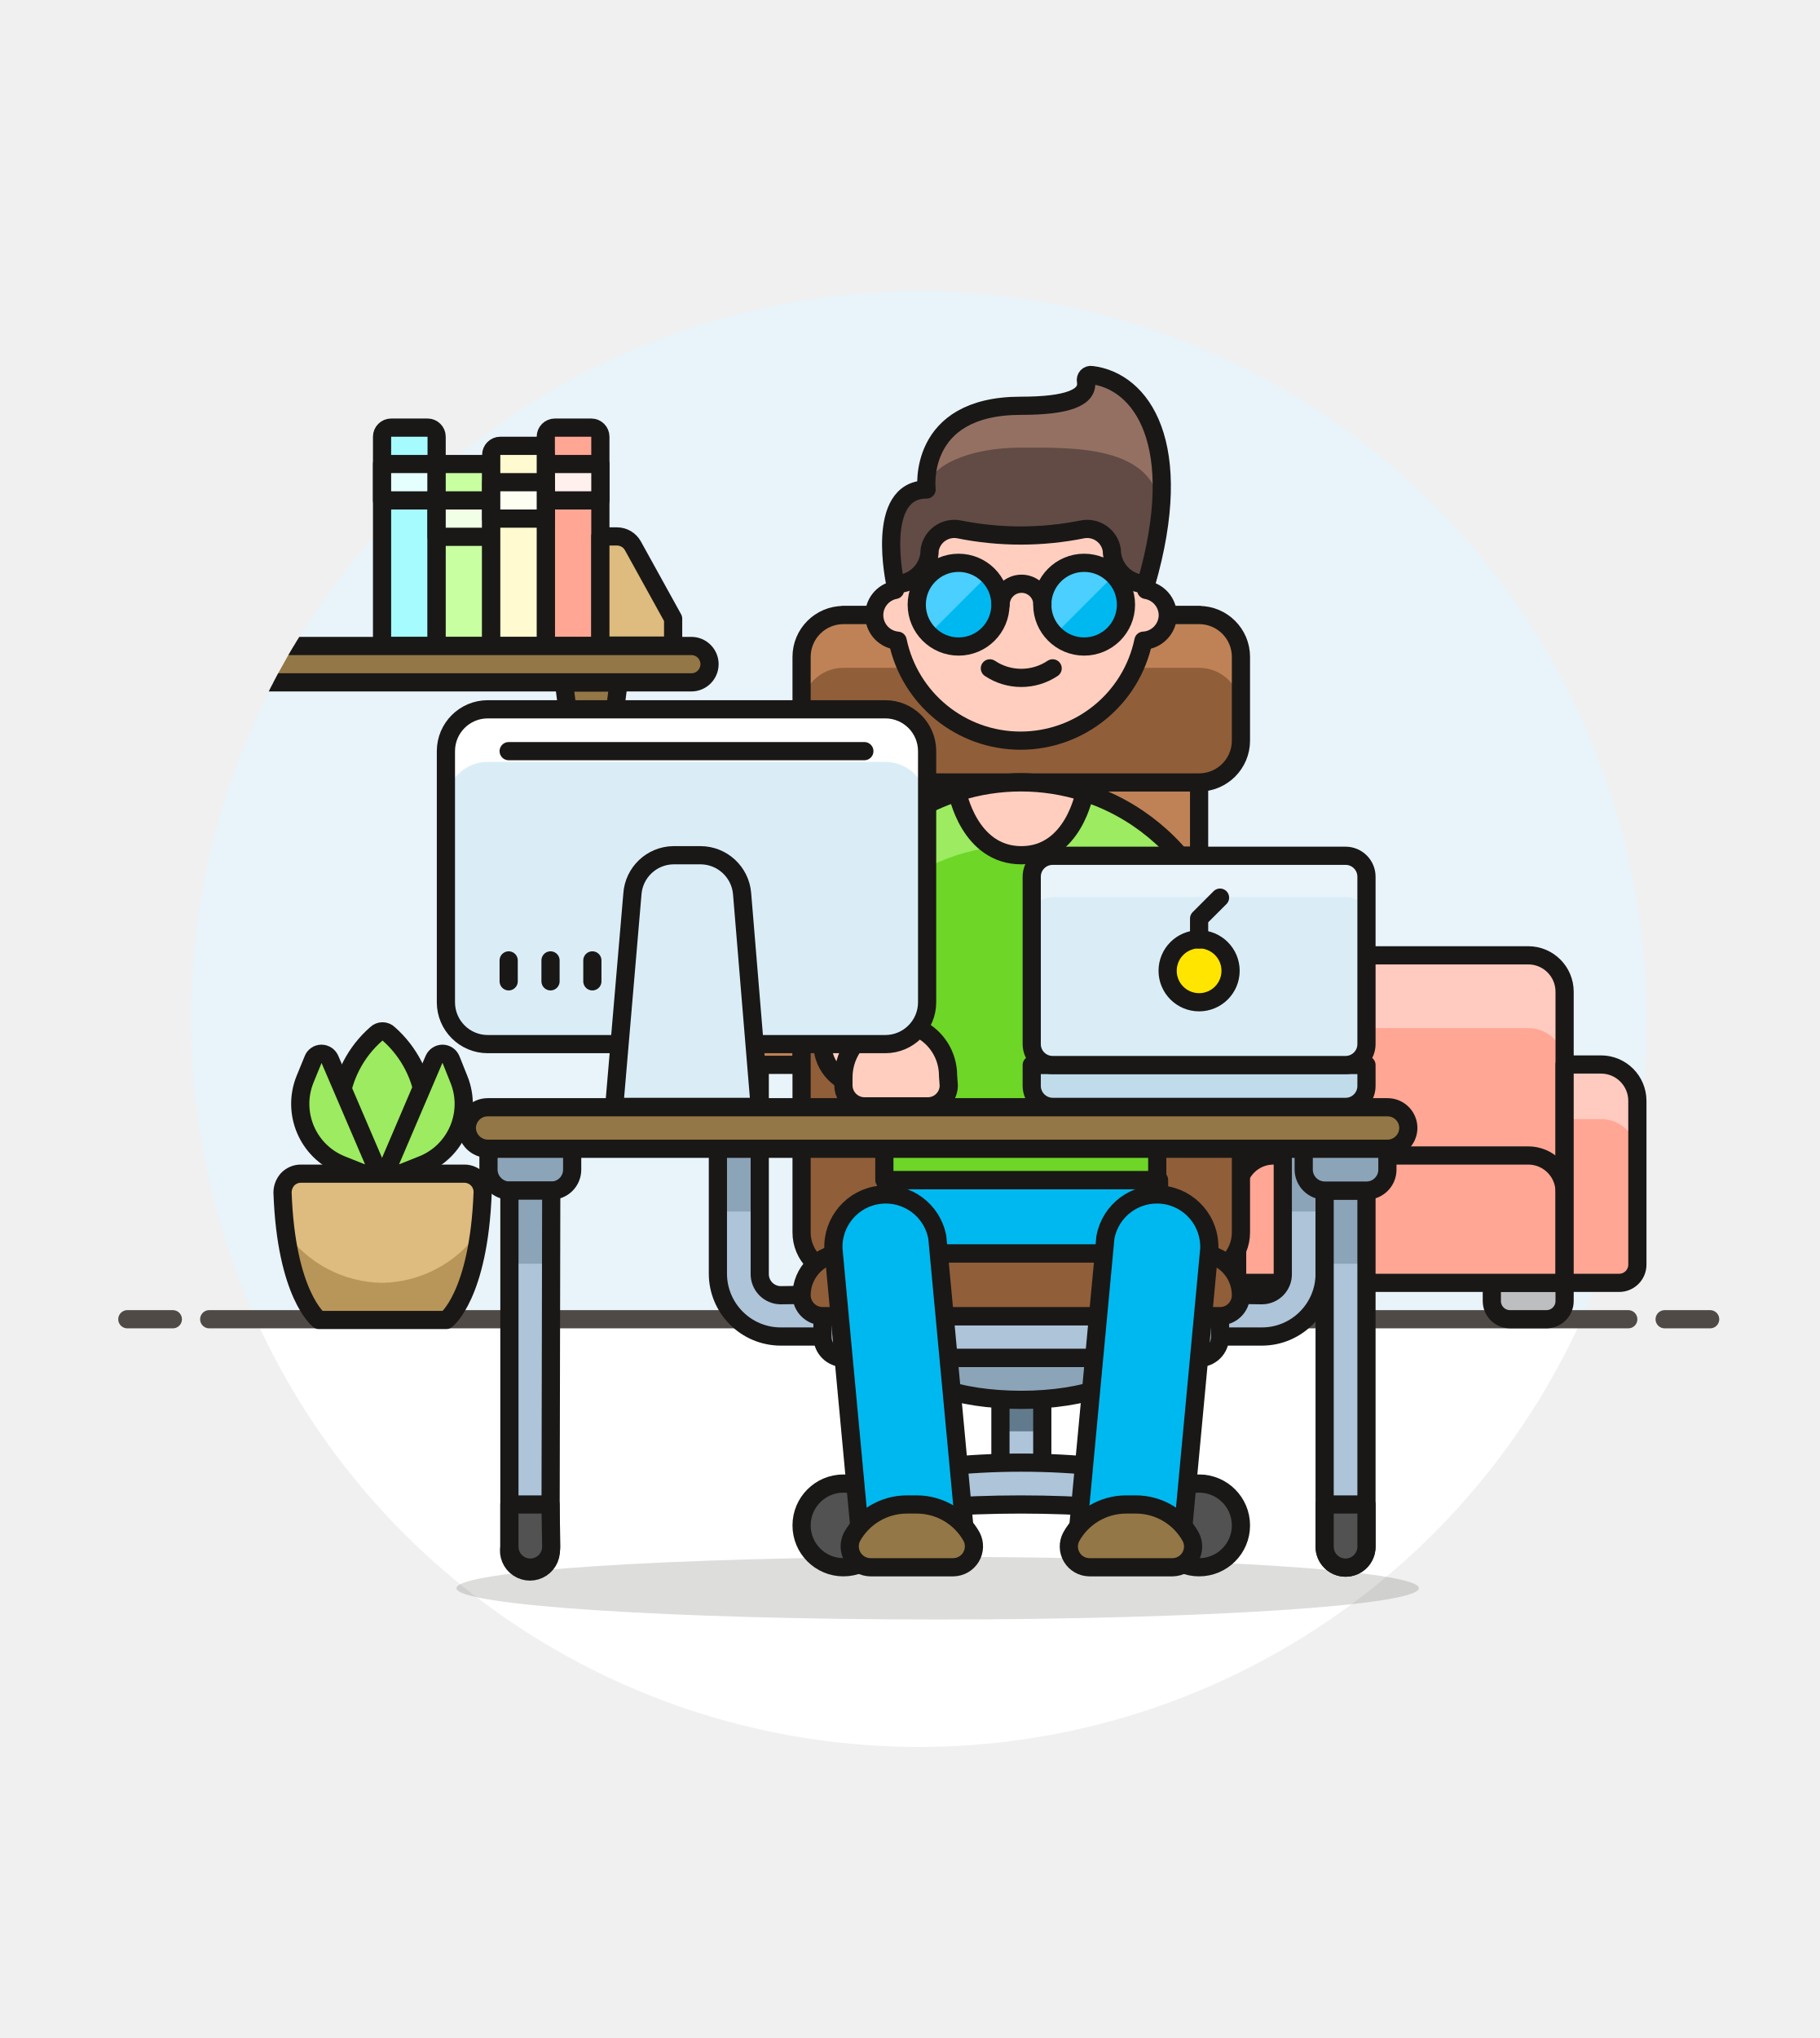
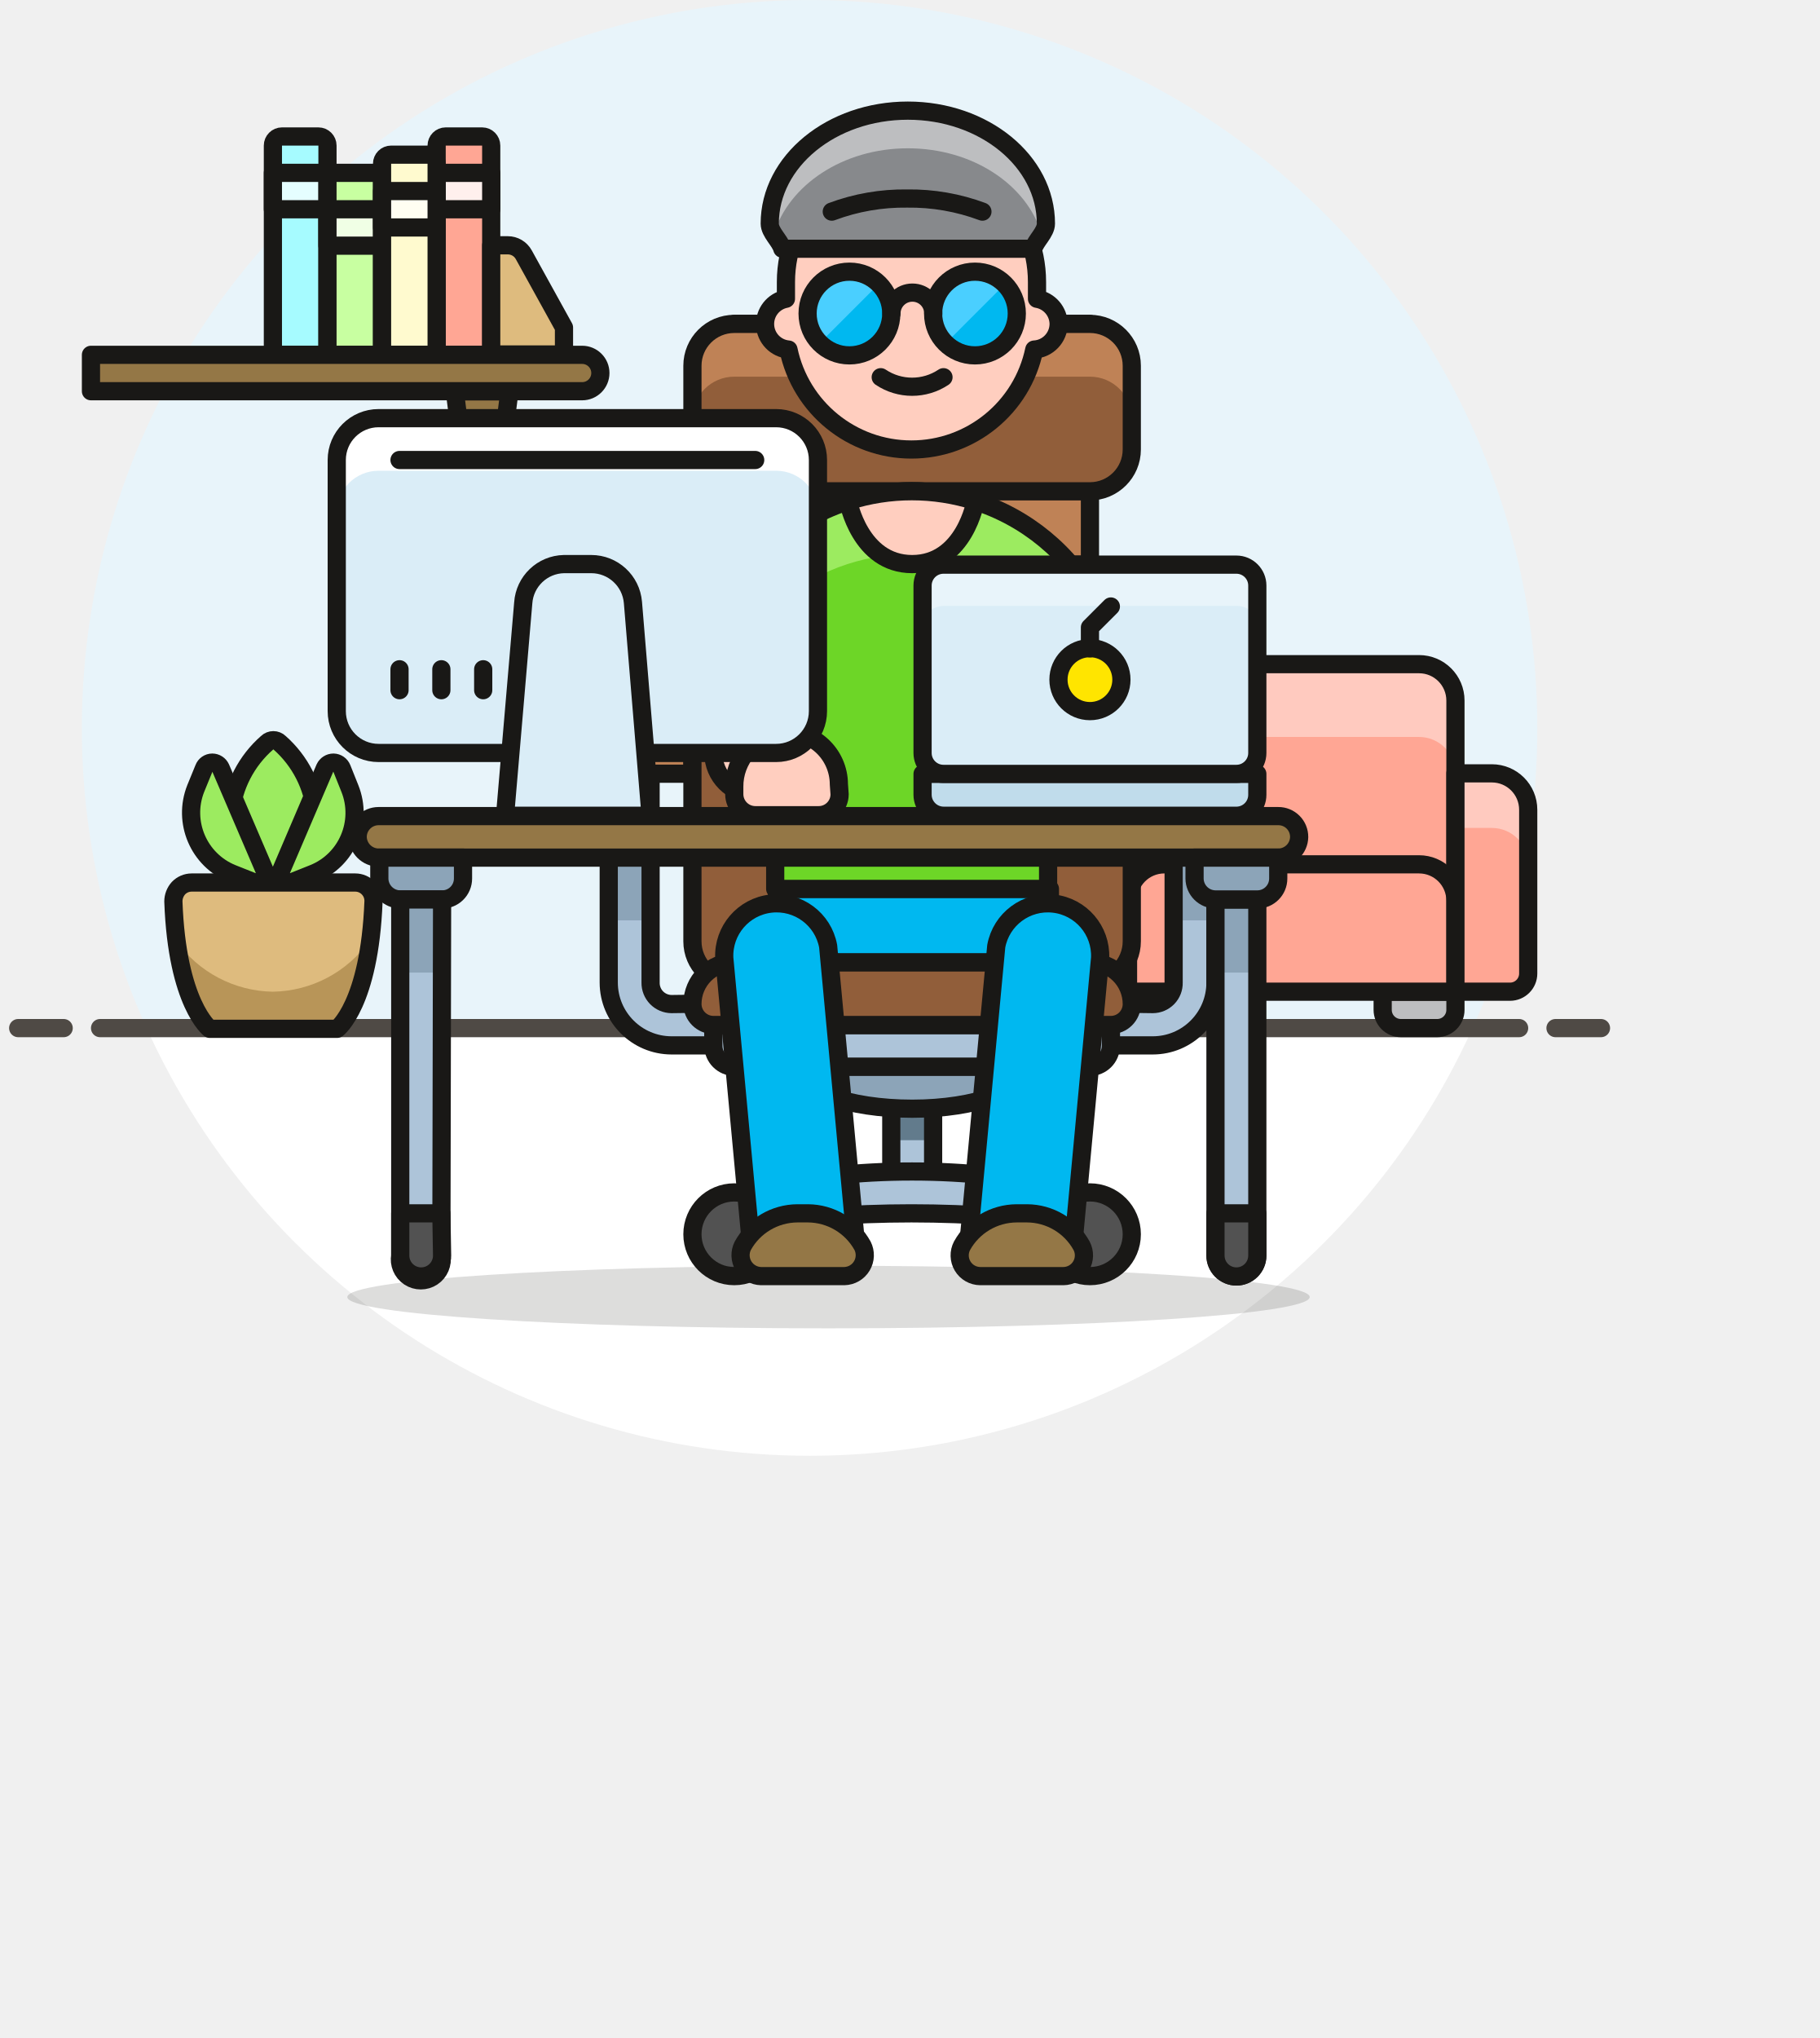
- <svg xmlns="http://www.w3.org/2000/svg" id="Multicolor" viewBox="0 0 100 112">
-   <defs>
-     <style>.cls-1,.cls-18,.cls-4{fill:none;}.cls-2{fill:#e8f4fa;}.cls-3{fill:#fff;}.cls-4{stroke:#4f4a45;}.cls-10,.cls-11,.cls-12,.cls-13,.cls-15,.cls-18,.cls-19,.cls-23,.cls-24,.cls-27,.cls-28,.cls-29,.cls-31,.cls-34,.cls-37,.cls-4,.cls-43,.cls-44,.cls-45,.cls-5,.cls-6,.cls-7,.cls-8,.cls-9{stroke-linecap:round;stroke-linejoin:round;}.cls-5{fill:#a6fbff;}.cls-10,.cls-11,.cls-12,.cls-13,.cls-15,.cls-18,.cls-19,.cls-23,.cls-24,.cls-27,.cls-28,.cls-29,.cls-31,.cls-34,.cls-37,.cls-43,.cls-44,.cls-45,.cls-5,.cls-6,.cls-7,.cls-8,.cls-9{stroke:#191816;}.cls-6{fill:#e5feff;}.cls-16,.cls-7{fill:#ffa694;}.cls-8{fill:#fff0ed;}.cls-9{fill:#c8ffa1;}.cls-10{fill:#f0ffe5;}.cls-11{fill:#fffacf;}.cls-12{fill:#fffef2;}.cls-13,.cls-32{fill:#debb7e;}.cls-14{clip-path:url(#clip-path);}.cls-15{fill:#947746;}.cls-17{fill:#ffcabf;}.cls-19{fill:#bdbec0;}.cls-20,.cls-24{fill:#adc4d9;}.cls-21{fill:#627b8c;}.cls-22,.cls-28{fill:#8ca4b8;}.cls-23,.cls-26{fill:#bf8256;}.cls-25,.cls-27{fill:#915e3a;}.cls-29{fill:#525252;}.cls-30{fill:#191816;opacity:0.15;}.cls-31,.cls-36{fill:#9ceb60;}.cls-33{fill:#b89558;}.cls-34,.cls-38{fill:#00b8f0;}.cls-35{fill:#6dd627;}.cls-37{fill:#ffcebf;}.cls-39{fill:#4acfff;}.cls-40{fill:#614b44;}.cls-41{fill:#947063;}.cls-42,.cls-43{fill:#daedf7;}.cls-44{fill:#c0dceb;}.cls-45{fill:#ffe500;}</style>
-     <clipPath id="clip-path">
-       <circle class="cls-1" cx="50.5" cy="56" r="40" />
-     </clipPath>
-   </defs>
-   <g id="Background">
-     <g id="New_Symbol_55-9" data-name="New Symbol 55">
-       <path class="cls-2" d="M90.5,56A40,40,0,1,0,14.06,72.5H86.94A39.85,39.85,0,0,0,90.5,56Z" />
-       <path class="cls-3" d="M14.06,72.5a40,40,0,0,0,72.88,0Z" />
-       <line class="cls-4" x1="11.5" y1="72.5" x2="89.5" y2="72.5" />
-       <line class="cls-4" x1="7" y1="72.5" x2="9.5" y2="72.5" />
-       <line class="cls-4" x1="91.5" y1="72.5" x2="94" y2="72.5" />
+ <svg xmlns="http://www.w3.org/2000/svg" viewBox="0 0 100 112">
+   <g fill="none" fill-rule="evenodd" transform="translate(1 .002)">
+     <path fill="#E8F4FA" fill-rule="nonzero" d="M83.5,39.998 C83.498,23.662 73.564,8.969 58.405,2.882 C43.246,-3.205 25.909,0.537 14.611,12.335 C3.312,24.133 0.323,41.616 7.06,56.498 L79.94,56.498 C82.291,51.315 83.505,45.689 83.5,39.998 Z" />
+     <path fill="#FFF" fill-rule="nonzero" d="M7.06,56.498 C13.538,70.808 27.792,80.001 43.5,80.001 C59.208,80.001 73.462,70.808 79.94,56.498 L7.06,56.498 Z" />
+     <line x1="4.5" x2="82.5" y1="56.498" y2="56.498" stroke="#4F4A45" stroke-linecap="round" stroke-linejoin="round" />
+     <line x2="2.5" y1="56.498" y2="56.498" stroke="#4F4A45" stroke-linecap="round" stroke-linejoin="round" />
+     <line x1="84.5" x2="87" y1="56.498" y2="56.498" stroke="#4F4A45" stroke-linecap="round" stroke-linejoin="round" />
+     <g transform="translate(4 6.078)">
+       <path fill="#A6FBFF" fill-rule="nonzero" stroke="#191816" stroke-linecap="round" stroke-linejoin="round" d="M13,13.42 L10,13.42 L10,1.92 C10,1.644 10.224,1.42 10.5,1.42 L12.5,1.42 C12.776,1.42 13,1.644 13,1.92 L13,13.42 Z" />
+       <rect width="3" height="2" x="10" y="3.42" fill="#E5FEFF" fill-rule="nonzero" stroke="#191816" stroke-linecap="round" stroke-linejoin="round" />
+       <path fill="#FFA694" fill-rule="nonzero" stroke="#191816" stroke-linecap="round" stroke-linejoin="round" d="M22,13.42 L19,13.42 L19,1.92 C19,1.644 19.224,1.42 19.5,1.42 L21.5,1.42 C21.776,1.42 22,1.644 22,1.92 L22,13.42 Z" />
+       <rect width="3" height="2" x="19" y="3.42" fill="#FFF0ED" fill-rule="nonzero" stroke="#191816" stroke-linecap="round" stroke-linejoin="round" />
+       <path fill="#C8FFA1" fill-rule="nonzero" stroke="#191816" stroke-linecap="round" stroke-linejoin="round" d="M16,13.42 L13,13.42 L13,3.92 C13,3.644 13.224,3.42 13.5,3.42 L15.5,3.42 C15.776,3.42 16,3.644 16,3.92 L16,13.42 Z" />
+       <rect width="3" height="2" x="13" y="5.42" fill="#F0FFE5" fill-rule="nonzero" stroke="#191816" stroke-linecap="round" stroke-linejoin="round" />
+       <path fill="#FFFACF" fill-rule="nonzero" stroke="#191816" stroke-linecap="round" stroke-linejoin="round" d="M19,13.42 L16,13.42 L16,2.92 C16,2.644 16.224,2.42 16.5,2.42 L18.5,2.42 C18.776,2.42 19,2.644 19,2.92 L19,13.42 Z" />
+       <rect width="3" height="2" x="16" y="4.42" fill="#FFFEF2" fill-rule="nonzero" stroke="#191816" stroke-linecap="round" stroke-linejoin="round" />
+       <path fill="#DEBB7E" fill-rule="nonzero" stroke="#191816" stroke-linecap="round" stroke-linejoin="round" d="M26,11.92 L23.79,7.92 C23.614,7.599 23.276,7.399 22.91,7.4 L22,7.4 L22,13.4 L26,13.4 L26,11.92 Z" />
+       <path fill="#947746" fill-rule="nonzero" stroke="#191816" stroke-linecap="round" stroke-linejoin="round" d="M28 1C28 1.552 27.552 2 27 2L0 2 0 0 27 0C27.552 0 28 .448 28 1zM22.62 5.01C22.545 5.571 22.066 5.99 21.5 5.99 20.934 5.99 20.455 5.571 20.38 5.01L20 2.01 23 2.01 22.62 5.01z" transform="translate(0 13.42)" />
+       <path fill="#FFA694" fill-rule="nonzero" d="M75,43.42 L57,43.42 L57,32.42 C57,31.315 57.895,30.42 59,30.42 L73,30.42 C74.105,30.42 75,31.315 75,32.42 L75,43.42 Z" />
+       <path fill="#FFCABF" fill-rule="nonzero" d="M73,30.42 L59,30.42 C57.895,30.42 57,31.315 57,32.42 L57,36.42 C57,35.315 57.895,34.42 59,34.42 L73,34.42 C74.105,34.42 75,35.315 75,36.42 L75,32.42 C75,31.315 74.105,30.42 73,30.42 Z" />
+       <path stroke="#191816" stroke-linecap="round" stroke-linejoin="round" d="M75,43.42 L57,43.42 L57,32.42 C57,31.315 57.895,30.42 59,30.42 L73,30.42 C74.105,30.42 75,31.315 75,32.42 L75,43.42 Z" />
+       <path fill="#BDBEC0" fill-rule="nonzero" stroke="#191816" stroke-linecap="round" stroke-linejoin="round" d="M57 48.42L61 48.42 61 49.42C61 49.972 60.552 50.42 60 50.42L58 50.42C57.448 50.42 57 49.972 57 49.42L57 48.42zM71 48.42L75 48.42 75 49.42C75 49.972 74.552 50.42 74 50.42L72 50.42C71.448 50.42 71 49.972 71 49.42L71 48.42z" />
+       <path fill="#FFA694" fill-rule="nonzero" d="M75,48.42 L57,48.42 L57,43.42 C57,42.315 57.895,41.42 59,41.42 L73,41.42 C74.105,41.42 75,42.315 75,43.42 L75,48.42 Z" />
+       <path stroke="#191816" stroke-linecap="round" stroke-linejoin="round" d="M75,48.42 L57,48.42 L57,43.42 C57,42.315 57.895,41.42 59,41.42 L73,41.42 C74.105,41.42 75,42.315 75,43.42 L75,48.42 Z" />
+       <path fill="#FFA694" fill-rule="nonzero" d="M54,48.42 L57,48.42 L57,36.42 L55,36.42 C53.895,36.42 53,37.315 53,38.42 L53,47.42 C53,47.972 53.448,48.42 54,48.42 Z" />
+       <path fill="#FFCABF" fill-rule="nonzero" d="M55,36.42 C53.895,36.42 53,37.315 53,38.42 L53,41.42 C53,40.315 53.895,39.42 55,39.42 L57,39.42 L57,36.42 L55,36.42 Z" />
+       <path stroke="#191816" stroke-linecap="round" stroke-linejoin="round" d="M54,48.42 L57,48.42 L57,36.42 L55,36.42 C53.895,36.42 53,37.315 53,38.42 L53,47.42 C53,47.972 53.448,48.42 54,48.42 Z" />
+       <path fill="#FFA694" fill-rule="nonzero" d="M78,48.42 L75,48.42 L75,36.42 L77,36.42 C78.105,36.42 79,37.315 79,38.42 L79,47.42 C79,47.972 78.552,48.42 78,48.42 Z" />
+       <path fill="#FFCABF" fill-rule="nonzero" d="M77,36.42 C78.105,36.42 79,37.315 79,38.42 L79,41.42 C79,40.315 78.105,39.42 77,39.42 L75,39.42 L75,36.42 L77,36.42 Z" />
+       <path stroke="#191816" stroke-linecap="round" stroke-linejoin="round" d="M78,48.42 L75,48.42 L75,36.42 L77,36.42 C78.105,36.42 79,37.315 79,38.42 L79,47.42 C79,47.972 78.552,48.42 78,48.42 Z" />
+       <rect width="2.3" height="5.75" x="43.99" y="53.7" fill="#ADC4D9" fill-rule="nonzero" />
+       <rect width="2.3" height="2.88" x="43.99" y="53.7" fill="#627B8C" fill-rule="nonzero" />
+       <rect width="2.3" height="5.75" x="43.99" y="53.7" stroke="#191816" stroke-linecap="round" stroke-linejoin="round" />
+       <path fill="#ADC4D9" fill-rule="nonzero" d="M58.36,49.1 C58.67,49.1 58.967,48.975 59.184,48.753 C59.401,48.53 59.518,48.23 59.51,47.92 L59.51,36.45 L61.81,36.45 L61.81,47.92 C61.81,49.825 60.265,51.37 58.36,51.37 L56.06,51.37 L56.06,49.07 L58.36,49.1 Z" />
+       <rect width="2.3" height="8.05" x="59.51" y="36.45" fill="#8CA4B8" fill-rule="nonzero" />
+       <path stroke="#191816" stroke-linecap="round" stroke-linejoin="round" d="M58.36,49.1 C58.67,49.1 58.967,48.975 59.184,48.753 C59.401,48.53 59.518,48.23 59.51,47.92 L59.51,36.45 L61.81,36.45 L61.81,47.92 C61.81,49.825 60.265,51.37 58.36,51.37 L56.06,51.37 L56.06,49.07 L58.36,49.1 Z" />
+       <path fill="#BF8256" fill-rule="nonzero" stroke="#191816" stroke-linecap="round" stroke-linejoin="round" d="M57.21,34.15 L60.81,34.15 C61.362,34.15 61.81,34.598 61.81,35.15 L61.81,36.45 L57.21,36.45 L57.21,34.15 Z" />
+       <path fill="#ADC4D9" fill-rule="nonzero" d="M31.91,49.1 C31.601,49.097 31.305,48.971 31.089,48.75 C30.873,48.528 30.755,48.229 30.76,47.92 L30.76,36.45 L28.46,36.45 L28.46,47.92 C28.465,49.823 30.007,51.365 31.91,51.37 L34.21,51.37 L34.21,49.07 L31.91,49.1 Z" />
+       <rect width="2.3" height="8.05" x="28.46" y="36.45" fill="#8CA4B8" fill-rule="nonzero" />
+       <path stroke="#191816" stroke-linecap="round" stroke-linejoin="round" d="M31.91,49.1 C31.601,49.097 31.305,48.971 31.089,48.75 C30.873,48.528 30.755,48.229 30.76,47.92 L30.76,36.45 L28.46,36.45 L28.46,47.92 C28.465,49.823 30.007,51.365 31.91,51.37 L34.21,51.37 L34.21,49.07 L31.91,49.1 Z" />
+       <path fill="#BF8256" fill-rule="nonzero" stroke="#191816" stroke-linecap="round" stroke-linejoin="round" d="M28.46,34.14 L33.06,34.14 L33.06,35.44 C33.06,35.992 32.612,36.44 32.06,36.44 L28.46,36.44 L28.46,34.14 Z" transform="rotate(180 30.76 35.29)" />
+       <path fill="#ADC4D9" fill-rule="nonzero" stroke="#191816" stroke-linecap="round" stroke-linejoin="round" d="M54.91,52.55 L35.36,52.55 C34.727,52.545 34.215,52.033 34.21,51.4 L34.21,50.25 L56.06,50.25 L56.06,51.4 C56.06,52.035 55.545,52.55 54.91,52.55 Z" />
+       <rect width="19.55" height="38.52" x="35.36" y="11.72" fill="#BF8256" fill-rule="nonzero" stroke="#191816" stroke-linecap="round" stroke-linejoin="round" />
+       <rect width="24.15" height="9.2" x="33.06" y="11.72" fill="#915E3A" fill-rule="nonzero" rx="2.3" />
+       <path fill="#BF8256" fill-rule="nonzero" d="M54.91,11.72 L35.36,11.72 C34.09,11.72 33.06,12.75 33.06,14.02 L33.06,16.92 C33.06,15.65 34.09,14.62 35.36,14.62 L54.91,14.62 C56.18,14.62 57.21,15.65 57.21,16.92 L57.21,14.02 C57.21,13.41 56.968,12.825 56.536,12.394 C56.105,11.962 55.52,11.72 54.91,11.72 Z" />
+       <rect width="24.15" height="9.2" x="33.06" y="11.72" stroke="#191816" stroke-linecap="round" stroke-linejoin="round" rx="2.3" />
+       <rect width="24.15" height="23" x="33.06" y="24.95" fill="#915E3A" fill-rule="nonzero" stroke="#191816" stroke-linecap="round" stroke-linejoin="round" rx="2.3" />
+       <path fill="#915E3A" fill-rule="nonzero" stroke="#191816" stroke-linecap="round" stroke-linejoin="round" d="M54.91,46.8 L35.36,46.8 C34.09,46.8 33.06,47.83 33.06,49.1 L33.06,49.1 C33.065,49.733 33.577,50.245 34.21,50.25 L56.06,50.25 C56.365,50.25 56.658,50.129 56.873,49.913 C57.089,49.698 57.21,49.405 57.21,49.1 L57.21,49.1 C57.21,48.49 56.968,47.905 56.536,47.474 C56.105,47.042 55.52,46.8 54.91,46.8 Z" />
+       <path fill="#8CA4B8" fill-rule="nonzero" stroke="#191816" stroke-linecap="round" stroke-linejoin="round" d="M51.46,52.55 C51.46,53.82 48.63,54.85 45.14,54.85 C41.65,54.85 38.81,53.85 38.81,52.55 L51.46,52.55 Z" />
+       <path fill="#ADC4D9" fill-rule="nonzero" stroke="#191816" stroke-linecap="round" stroke-linejoin="round" d="M52,61.17 C52,60.85 48.27,60.6 45.1,60.6 C41.93,60.6 38.2,60.85 38.2,61.17 L34.2,61.17 C34.2,59.58 39.09,58.3 45.13,58.3 C51.17,58.3 56.05,59.58 56.05,61.17 L52,61.17 Z" />
+       <circle cx="35.36" cy="61.75" r="2.3" fill="#525252" fill-rule="nonzero" stroke="#191816" stroke-linecap="round" stroke-linejoin="round" />
+       <circle cx="54.91" cy="61.75" r="2.3" fill="#525252" fill-rule="nonzero" stroke="#191816" stroke-linecap="round" stroke-linejoin="round" />
+       <ellipse cx="40.54" cy="65.2" fill="#191816" fill-rule="nonzero" opacity=".15" rx="26.45" ry="1.72" />
+       <path fill="#9CEB60" fill-rule="nonzero" stroke="#191816" stroke-linecap="round" stroke-linejoin="round" d="M12.35,38.62 C12.35,40.94 11.35,42.82 10.02,42.82 C8.69,42.82 7.68,40.92 7.68,38.62 C7.83,37.12 8.545,35.733 9.68,34.74 C9.871,34.551 10.179,34.551 10.37,34.74 C11.498,35.736 12.205,37.123 12.35,38.62 L12.35,38.62 Z" />
+       <path fill="#9CEB60" fill-rule="nonzero" stroke="#191816" stroke-linecap="round" stroke-linejoin="round" d="M10 42.82L7.13 36.13C7.048 35.949 6.869 35.832 6.67 35.83 6.465 35.83 6.281 35.958 6.21 36.15L5.76 37.25C5.027 39.095 5.92 41.185 7.76 41.93L10 42.82zM10 42.82L12.86 36.13C12.945 35.947 13.128 35.83 13.33 35.83 13.533 35.835 13.714 35.961 13.79 36.15L14.23 37.25C14.969 39.095 14.074 41.189 12.23 41.93L10 42.82z" />
+       <path fill="#DEBB7E" fill-rule="nonzero" d="M5.53,42.42 C5.258,42.421 4.998,42.533 4.81,42.73 C4.63,42.93 4.53,43.19 4.53,43.46 C4.73,49.09 6.53,50.46 6.53,50.46 L13.53,50.46 C13.53,50.46 15.31,49.13 15.53,43.46 C15.54,43.189 15.439,42.925 15.25,42.73 C15.062,42.533 14.802,42.421 14.53,42.42 L5.53,42.42 Z" />
+       <path fill="#B89558" fill-rule="nonzero" d="M10,48.42 C7.887,48.388 5.915,47.352 4.69,45.63 C5.19,49.44 6.5,50.42 6.5,50.42 L13.5,50.42 C13.5,50.42 14.8,49.42 15.3,45.63 C14.077,47.349 12.11,48.385 10,48.42 Z" />
+       <path stroke="#191816" stroke-linecap="round" stroke-linejoin="round" d="M5.53,42.42 C5.258,42.421 4.998,42.533 4.81,42.73 C4.63,42.93 4.53,43.19 4.53,43.46 C4.73,49.09 6.53,50.46 6.53,50.46 L13.53,50.46 C13.53,50.46 15.31,49.13 15.53,43.46 C15.54,43.189 15.439,42.925 15.25,42.73 C15.062,42.533 14.802,42.421 14.53,42.42 L5.53,42.42 Z" />
+       <path fill="#00B8F0" fill-rule="nonzero" stroke="#191816" stroke-linecap="round" stroke-linejoin="round" d="M49.16,46.8 L41.16,46.8 C39.257,46.795 37.715,45.253 37.71,43.35 L37.71,42.77 L52.71,42.77 L52.71,43.35 C52.71,44.283 52.333,45.176 51.664,45.826 C50.996,46.476 50.092,46.827 49.16,46.8 L49.16,46.8 Z" />
+       <path fill="#6DD627" fill-rule="nonzero" d="M52.61,34.15 L52.61,42.77 L37.61,42.77 L37.61,34.15 L33.61,34.15 L33.61,32.42 C33.61,26.069 38.759,20.92 45.11,20.92 C51.461,20.92 56.61,26.069 56.61,32.42 L56.61,34.15 L52.61,34.15 Z" />
+       <path fill="#9CEB60" fill-rule="nonzero" d="M45.14,20.92 C38.789,20.92 33.64,26.069 33.64,32.42 L33.64,34.15 L33.78,34.15 C34.617,28.524 39.447,24.359 45.135,24.359 C50.823,24.359 55.653,28.524 56.49,34.15 L56.64,34.15 L56.64,32.42 C56.64,26.069 51.491,20.92 45.14,20.92 Z" />
+       <path stroke="#191816" stroke-linecap="round" stroke-linejoin="round" d="M52.61,34.15 L52.61,42.77 L37.61,42.77 L37.61,34.15 L33.61,34.15 L33.61,32.42 C33.61,26.069 38.759,20.92 45.11,20.92 C51.461,20.92 56.61,26.069 56.61,32.42 L56.61,34.15 L52.61,34.15 Z" />
+       <line x1="37.66" x2="37.66" y1="30.12" y2="34.15" stroke="#191816" stroke-linecap="round" stroke-linejoin="round" />
+       <line x1="52.61" x2="52.61" y1="30.12" y2="34.15" stroke="#191816" stroke-linecap="round" stroke-linejoin="round" />
+       <path fill="#FFCEBF" fill-rule="nonzero" stroke="#191816" stroke-linecap="round" stroke-linejoin="round" d="M48.62 21.46C46.343 20.734 43.897 20.734 41.62 21.46 41.62 21.46 42.26 24.92 45.14 24.92 48.02 24.92 48.62 21.46 48.62 21.46zM37.66 37.6L36.51 37.6C35.24 37.6 34.21 36.57 34.21 35.3L34.21 34.15 37.66 34.15 37.66 37.6zM53.76 37.6L52.61 37.6 52.61 34.15 56.06 34.15 56.06 35.3C56.06 35.91 55.818 36.495 55.386 36.926 54.955 37.358 54.37 37.6 53.76 37.6z" />
+       <path fill="#00B8F0" fill-rule="nonzero" stroke="#191816" stroke-linecap="round" stroke-linejoin="round" d="M55.47,46.56 C55.532,45.049 54.416,43.748 52.913,43.579 C51.411,43.411 50.034,44.433 49.76,45.92 L48.21,62.47 L53.92,63.14 L55.47,46.56 Z" />
+       <path fill="#947746" fill-rule="nonzero" stroke="#191816" stroke-linecap="round" stroke-linejoin="round" d="M53.45,64.05 C53.847,64.047 54.215,63.837 54.419,63.496 C54.623,63.155 54.635,62.732 54.45,62.38 C53.847,61.286 52.699,60.605 51.45,60.6 L50.88,60.6 C49.632,60.607 48.484,61.288 47.88,62.38 C47.695,62.732 47.707,63.155 47.911,63.496 C48.115,63.837 48.483,64.047 48.88,64.05 L53.45,64.05 Z" />
+       <path fill="#00B8F0" fill-rule="nonzero" stroke="#191816" stroke-linecap="round" stroke-linejoin="round" d="M34.81,46.56 C34.748,45.049 35.864,43.748 37.367,43.579 C38.869,43.411 40.246,44.433 40.52,45.92 L42.07,62.51 L36.36,63.18 L34.81,46.56 Z" />
+       <path fill="#947746" fill-rule="nonzero" stroke="#191816" stroke-linecap="round" stroke-linejoin="round" d="M36.83,64.05 C36.435,64.041 36.072,63.83 35.869,63.491 C35.666,63.152 35.651,62.732 35.83,62.38 C36.434,61.288 37.582,60.607 38.83,60.6 L39.41,60.6 C40.658,60.607 41.806,61.288 42.41,62.38 C42.589,62.732 42.574,63.152 42.371,63.491 C42.168,63.83 41.805,64.041 41.41,64.05 L36.83,64.05 Z" />
+       <path fill="#FFCEBF" fill-rule="nonzero" stroke="#191816" stroke-linecap="round" stroke-linejoin="round" d="M53.19,11.72 C53.18,11.033 52.678,10.451 52,10.34 L52,9.42 C52,5.609 48.911,2.52 45.1,2.52 C41.289,2.52 38.2,5.609 38.2,9.42 L38.2,10.34 C37.508,10.471 37.019,11.093 37.054,11.796 C37.09,12.499 37.638,13.069 38.34,13.13 C39.007,16.33 41.827,18.623 45.095,18.623 C48.363,18.623 51.183,16.33 51.85,13.13 C52.599,13.088 53.186,12.47 53.19,11.72 Z" />
+       <path stroke="#191816" stroke-linecap="round" stroke-linejoin="round" d="M43.41,14.65 C44.454,15.349 45.816,15.349 46.86,14.65" />
+       <circle cx="41.69" cy="11.15" r="2.3" fill="#00B8F0" fill-rule="nonzero" />
+       <path fill="#4ACFFF" fill-rule="nonzero" d="M40.06,12.77 C39.224,11.863 39.252,10.457 40.125,9.585 C40.997,8.712 42.403,8.684 43.31,9.52 L40.06,12.77 Z" />
+       <circle cx="48.59" cy="11.15" r="2.3" fill="#00B8F0" fill-rule="nonzero" />
+       <path fill="#4ACFFF" fill-rule="nonzero" d="M47,12.77 C46.164,11.863 46.192,10.457 47.065,9.585 C47.937,8.712 49.343,8.684 50.25,9.52 L47,12.77 Z" />
+       <path stroke="#191816" stroke-linecap="round" stroke-linejoin="round" d="M44,11.15 C44,10.515 44.515,10 45.15,10 C45.785,10 46.3,10.515 46.3,11.15" />
+       <circle cx="41.69" cy="11.15" r="2.3" stroke="#191816" stroke-linecap="round" stroke-linejoin="round" />
+       <circle cx="48.59" cy="11.15" r="2.3" stroke="#191816" stroke-linecap="round" stroke-linejoin="round" />
+       <path fill="#947746" fill-rule="nonzero" stroke="#191816" stroke-linecap="round" stroke-linejoin="round" d="M65.26,41.05 L15.81,41.05 C15.185,41.045 14.676,40.545 14.66,39.92 L14.66,39.92 C14.66,39.285 15.175,38.77 15.81,38.77 L65.26,38.77 C65.566,38.767 65.86,38.888 66.076,39.104 C66.292,39.32 66.413,39.614 66.41,39.92 L66.41,39.92 C66.399,40.547 65.887,41.05 65.26,41.05 Z" />
+       <path fill="#8CA4B8" fill-rule="nonzero" stroke="#191816" stroke-linecap="round" stroke-linejoin="round" d="M19.26,43.35 L17,43.35 C16.367,43.345 15.855,42.833 15.85,42.2 L15.85,41.05 L20.45,41.05 L20.45,42.2 C20.45,42.512 20.324,42.811 20.099,43.028 C19.875,43.245 19.572,43.361 19.26,43.35 Z" />
+       <path fill="#ADC4D9" fill-rule="nonzero" d="M19.26,62.92 C19.346,63.374 19.151,63.836 18.766,64.092 C18.381,64.347 17.879,64.347 17.494,64.092 C17.109,63.836 16.914,63.374 17,62.92 L17,43.35 L19.3,43.35 L19.26,62.92 Z" />
+       <rect width="2.3" height="4.02" x="16.96" y="43.35" fill="#8CA4B8" fill-rule="nonzero" />
+       <path stroke="#191816" stroke-linecap="round" stroke-linejoin="round" d="M19.26,62.92 C19.346,63.374 19.151,63.836 18.766,64.092 C18.381,64.347 17.879,64.347 17.494,64.092 C17.109,63.836 16.914,63.374 17,62.92 L17,43.35 L19.3,43.35 L19.26,62.92 Z" />
+       <path fill="#525252" fill-rule="nonzero" stroke="#191816" stroke-linecap="round" stroke-linejoin="round" d="M19.26,60.6 L17,60.6 L17,62.92 C17,63.555 17.515,64.07 18.15,64.07 C18.785,64.07 19.3,63.555 19.3,62.92 L19.26,60.6 Z" />
+       <path fill="#ADC4D9" fill-rule="nonzero" d="M64.11,62.92 C64.11,63.555 63.595,64.07 62.96,64.07 C62.325,64.07 61.81,63.555 61.81,62.92 L61.81,43.35 L64.11,43.35 L64.11,62.92 Z" />
+       <rect width="2.3" height="4.02" x="61.81" y="43.35" fill="#8CA4B8" fill-rule="nonzero" />
+       <path stroke="#191816" stroke-linecap="round" stroke-linejoin="round" d="M64.11,62.92 C64.11,63.555 63.595,64.07 62.96,64.07 C62.325,64.07 61.81,63.555 61.81,62.92 L61.81,43.35 L64.11,43.35 L64.11,62.92 Z" />
+       <path fill="#525252" fill-rule="nonzero" stroke="#191816" stroke-linecap="round" stroke-linejoin="round" d="M64.11,60.6 L61.81,60.6 L61.81,62.92 C61.81,63.555 62.325,64.07 62.96,64.07 C63.595,64.07 64.11,63.555 64.11,62.92 L64.11,60.6 Z" />
+       <path fill="#8CA4B8" fill-rule="nonzero" stroke="#191816" stroke-linecap="round" stroke-linejoin="round" d="M64.11,43.35 L61.81,43.35 C61.177,43.345 60.665,42.833 60.66,42.2 L60.66,41.05 L65.26,41.05 L65.26,42.2 C65.26,42.835 64.745,43.35 64.11,43.35 Z" />
+       <path fill="#FFCEBF" fill-rule="nonzero" stroke="#191816" stroke-linecap="round" stroke-linejoin="round" d="M41.11,37.02 C41.108,36.207 40.763,35.432 40.159,34.887 C39.555,34.342 38.749,34.078 37.94,34.16 C36.449,34.371 35.345,35.654 35.36,37.16 L35.36,37.57 C35.365,38.203 35.877,38.715 36.51,38.72 L40,38.72 C40.635,38.72 41.15,38.205 41.15,37.57 L41.11,37.02 Z" />
+       <rect width="26.45" height="18.4" x="13.51" y="16.9" fill="#DAEDF7" fill-rule="nonzero" rx="2.3" />
+       <path fill="#FFF" fill-rule="nonzero" d="M37.66,16.92 L15.81,16.92 C14.54,16.92 13.51,17.95 13.51,19.22 L13.51,22.09 C13.51,20.82 14.54,19.79 15.81,19.79 L37.66,19.79 C38.93,19.79 39.96,20.82 39.96,22.09 L39.96,19.2 C39.949,17.938 38.922,16.92 37.66,16.92 L37.66,16.92 Z" />
+       <rect width="26.45" height="18.4" x="13.51" y="16.9" stroke="#191816" stroke-linecap="round" stroke-linejoin="round" rx="2.3" />
+       <line x1="16.96" x2="36.51" y1="19.2" y2="19.2" stroke="#191816" stroke-linecap="round" stroke-linejoin="round" />
+       <path fill="#DAEDF7" fill-rule="nonzero" stroke="#191816" stroke-linecap="round" stroke-linejoin="round" d="M30.76,38.75 L22.76,38.75 L23.76,27.06 C23.838,25.873 24.811,24.943 26,24.92 L27.5,24.92 C28.696,24.921 29.691,25.838 29.79,27.03 L30.76,38.75 Z" />
+       <line x1="16.96" x2="16.96" y1="30.7" y2="31.85" stroke="#191816" stroke-linecap="round" stroke-linejoin="round" />
+       <line x1="19.26" x2="19.26" y1="30.7" y2="31.85" stroke="#191816" stroke-linecap="round" stroke-linejoin="round" />
+       <line x1="21.56" x2="21.56" y1="30.7" y2="31.85" stroke="#191816" stroke-linecap="round" stroke-linejoin="round" />
+       <path fill="#C0DCEB" fill-rule="nonzero" stroke="#191816" stroke-linecap="round" stroke-linejoin="round" d="M63,38.75 L46.86,38.75 C46.227,38.745 45.715,38.233 45.71,37.6 L45.71,36.45 L64.11,36.45 L64.11,37.6 C64.11,38.22 63.619,38.728 63,38.75 L63,38.75 Z" />
+       <rect width="18.4" height="11.5" x="45.71" y="24.95" fill="#DAEDF7" fill-rule="nonzero" rx="1.15" />
+       <path fill="#E8F4FA" fill-rule="nonzero" d="M63,24.92 L46.86,24.92 C46.225,24.92 45.71,25.435 45.71,26.07 L45.71,28.37 C45.71,27.735 46.225,27.22 46.86,27.22 L63,27.22 C63.306,27.217 63.6,27.338 63.816,27.554 C64.032,27.77 64.153,28.064 64.15,28.37 L64.15,26.07 C64.153,25.764 64.032,25.47 63.816,25.254 C63.6,25.038 63.306,24.917 63,24.92 L63,24.92 Z" />
+       <rect width="18.4" height="11.5" x="45.71" y="24.95" stroke="#191816" stroke-linecap="round" stroke-linejoin="round" rx="1.15" />
+       <circle cx="54.91" cy="31.27" r="1.73" fill="#FFE500" fill-rule="nonzero" stroke="#191816" stroke-linecap="round" stroke-linejoin="round" />
+       <polyline stroke="#191816" stroke-linecap="round" stroke-linejoin="round" points="56.06 27.25 54.91 28.4 54.91 29.55" />
+       <path fill="#87898C" fill-rule="nonzero" d="M51.8,7.59 C51.92,7.15 52.49,6.69 52.49,6.21 C52.49,2.78 49.09,0 44.9,0 C40.71,0 37.31,2.78 37.31,6.21 C37.31,6.69 37.88,7.15 38,7.59 L51.8,7.59 Z" />
+       <path fill="#BDBEC0" fill-rule="nonzero" d="M44.9,3.55271368e-15 C40.71,3.55271368e-15 37.31,2.79 37.31,6.21 C37.328,6.423 37.404,6.627 37.53,6.8 L37.53,6.8 C38.35,4.09 41.33,2.07 44.9,2.07 C48.47,2.07 51.45,4.07 52.26,6.8 L52.26,6.8 C52.386,6.627 52.462,6.423 52.48,6.21 C52.49,2.79 49.09,3.55271368e-15 44.9,3.55271368e-15 Z" />
+       <path stroke="#191816" stroke-linecap="round" stroke-linejoin="round" d="M49,5.55 C47.677,5.055 46.273,4.811 44.86,4.83 C43.447,4.811 42.043,5.055 40.72,5.55" />
+       <path stroke="#191816" stroke-linecap="round" stroke-linejoin="round" d="M51.8,7.59 C51.92,7.15 52.49,6.69 52.49,6.21 C52.49,2.78 49.09,0 44.9,0 C40.71,0 37.31,2.78 37.31,6.21 C37.31,6.69 37.88,7.15 38,7.59 L51.8,7.59 Z" />
    </g>
  </g>
-   <g id="Scene">
-     <path class="cls-5" d="M24,35.5H21V24a.5.5,0,0,1,.5-.5h2a.5.5,0,0,1,.5.5Z" />
-     <rect class="cls-6" x="21" y="25.5" width="3" height="2" />
-     <path class="cls-7" d="M33,35.5H30V24a.5.5,0,0,1,.5-.5h2a.5.5,0,0,1,.5.5Z" />
-     <rect class="cls-8" x="30" y="25.5" width="3" height="2" />
-     <path class="cls-9" d="M27,35.5H24V26a.5.5,0,0,1,.5-.5h2a.5.5,0,0,1,.5.5Z" />
-     <rect class="cls-10" x="24" y="27.5" width="3" height="2" />
-     <path class="cls-11" d="M30,35.5H27V25a.5.5,0,0,1,.5-.5h2a.5.5,0,0,1,.5.5Z" />
-     <rect class="cls-12" x="27" y="26.5" width="3" height="2" />
-     <path class="cls-13" d="M37,34l-2.21-4a1,1,0,0,0-.88-.52H33v6h4Z" />
-     <g class="cls-14">
-       <path class="cls-15" d="M39,36.5a1,1,0,0,1-1,1H11v-2H38A1,1,0,0,1,39,36.5Z" />
-       <path class="cls-15" d="M33.62,40.51a1.13,1.13,0,0,1-2.24,0l-.38-3h3Z" />
-     </g>
-     <path class="cls-16" d="M86,65.5H68v-11a2,2,0,0,1,2-2H84a2,2,0,0,1,2,2Z" />
-     <path class="cls-17" d="M84,52.5H70a2,2,0,0,0-2,2v4a2,2,0,0,1,2-2H84a2,2,0,0,1,2,2v-4A2,2,0,0,0,84,52.5Z" />
-     <path class="cls-18" d="M86,65.5H68v-11a2,2,0,0,1,2-2H84a2,2,0,0,1,2,2Z" />
-     <path class="cls-19" d="M68,70.5h4a0,0,0,0,1,0,0v1a1,1,0,0,1-1,1H69a1,1,0,0,1-1-1v-1A0,0,0,0,1,68,70.5Z" />
-     <path class="cls-19" d="M82,70.5h4a0,0,0,0,1,0,0v1a1,1,0,0,1-1,1H83a1,1,0,0,1-1-1v-1A0,0,0,0,1,82,70.5Z" />
-     <path class="cls-16" d="M86,70.5H68v-5a2,2,0,0,1,2-2H84a2,2,0,0,1,2,2Z" />
-     <path class="cls-18" d="M86,70.5H68v-5a2,2,0,0,1,2-2H84a2,2,0,0,1,2,2Z" />
-     <path class="cls-16" d="M65,70.5h3v-12H66a2,2,0,0,0-2,2v9A1,1,0,0,0,65,70.5Z" />
-     <path class="cls-17" d="M66,58.5a2,2,0,0,0-2,2v3a2,2,0,0,1,2-2h2v-3Z" />
-     <path class="cls-18" d="M65,70.5h3v-12H66a2,2,0,0,0-2,2v9A1,1,0,0,0,65,70.5Z" />
-     <path class="cls-16" d="M89,70.5H86v-12h2a2,2,0,0,1,2,2v9A1,1,0,0,1,89,70.5Z" />
-     <path class="cls-17" d="M88,58.5a2,2,0,0,1,2,2v3a2,2,0,0,0-2-2H86v-3Z" />
-     <path class="cls-18" d="M89,70.5H86v-12h2a2,2,0,0,1,2,2v9A1,1,0,0,1,89,70.5Z" />
-     <rect class="cls-20" x="54.99" y="75.78" width="2.3" height="5.75" />
-     <rect class="cls-21" x="54.99" y="75.78" width="2.3" height="2.88" />
-     <rect class="cls-18" x="54.99" y="75.78" width="2.3" height="5.75" />
-     <path class="cls-20" d="M69.36,71.18A1.15,1.15,0,0,0,70.51,70V58.53h2.3V70a3.45,3.45,0,0,1-3.45,3.45h-2.3v-2.3Z" />
-     <rect class="cls-22" x="70.51" y="58.53" width="2.3" height="8.05" />
-     <path class="cls-18" d="M69.36,71.18A1.15,1.15,0,0,0,70.51,70V58.53h2.3V70a3.45,3.45,0,0,1-3.45,3.45h-2.3v-2.3Z" />
-     <path class="cls-23" d="M68.21,56.23h3.6a1,1,0,0,1,1,1v1.3a0,0,0,0,1,0,0h-4.6a0,0,0,0,1,0,0v-2.3A0,0,0,0,1,68.21,56.23Z" />
-     <path class="cls-20" d="M42.91,71.18A1.16,1.16,0,0,1,41.76,70V58.53h-2.3V70a3.46,3.46,0,0,0,3.45,3.45h2.3v-2.3Z" />
-     <rect class="cls-22" x="39.46" y="58.53" width="2.3" height="8.05" />
-     <path class="cls-18" d="M42.91,71.18A1.16,1.16,0,0,1,41.76,70V58.53h-2.3V70a3.46,3.46,0,0,0,3.45,3.45h2.3v-2.3Z" />
-     <path class="cls-23" d="M39.46,56.23h4.6a0,0,0,0,1,0,0v1.3a1,1,0,0,1-1,1h-3.6a0,0,0,0,1,0,0v-2.3A0,0,0,0,1,39.46,56.23Z" transform="translate(83.52 114.75) rotate(180)" />
-     <path class="cls-24" d="M65.91,74.63H46.36a1.16,1.16,0,0,1-1.15-1.15V72.33H67.06v1.15A1.15,1.15,0,0,1,65.91,74.63Z" />
-     <rect class="cls-23" x="46.36" y="33.8" width="19.55" height="38.52" />
-     <rect class="cls-25" x="44.06" y="33.8" width="24.15" height="9.2" rx="2.3" ry="2.3" />
-     <path class="cls-26" d="M65.91,33.8H46.36a2.3,2.3,0,0,0-2.3,2.3V39a2.3,2.3,0,0,1,2.3-2.3H65.91a2.3,2.3,0,0,1,2.3,2.3V36.1A2.3,2.3,0,0,0,65.91,33.8Z" />
-     <rect class="cls-18" x="44.06" y="33.8" width="24.15" height="9.2" rx="2.3" ry="2.3" />
-     <rect class="cls-27" x="44.06" y="47.03" width="24.15" height="23" rx="2.3" ry="2.3" />
-     <path class="cls-27" d="M65.91,68.88H46.36a2.3,2.3,0,0,0-2.3,2.3h0a1.16,1.16,0,0,0,1.15,1.15H67.06a1.15,1.15,0,0,0,1.15-1.15h0A2.3,2.3,0,0,0,65.91,68.88Z" />
-     <path class="cls-28" d="M62.46,74.63c0,1.27-2.83,2.3-6.32,2.3s-6.33-1-6.33-2.3Z" />
-     <path class="cls-24" d="M63,83.25c0-.32-3.73-.57-6.9-.57s-6.9.25-6.9.57h-4c0-1.59,4.89-2.87,10.93-2.87s10.92,1.28,10.92,2.87Z" />
-     <circle class="cls-29" cx="46.36" cy="83.83" r="2.3" />
-     <circle class="cls-29" cx="65.91" cy="83.83" r="2.3" />
-     <ellipse class="cls-30" cx="51.54" cy="87.28" rx="26.45" ry="1.72" />
-     <path class="cls-31" d="M23.35,60.7c0,2.32-1,4.2-2.33,4.2S18.68,63,18.68,60.7a5.94,5.94,0,0,1,2-3.88.49.49,0,0,1,.69,0A5.94,5.94,0,0,1,23.35,60.7Z" />
-     <path class="cls-31" d="M21,64.9l-2.87-6.69a.51.51,0,0,0-.46-.3.49.49,0,0,0-.46.32l-.45,1.1a3.61,3.61,0,0,0,2,4.68Z" />
-     <path class="cls-31" d="M21,64.9l2.86-6.69a.52.52,0,0,1,.47-.3.51.51,0,0,1,.46.32l.44,1.1a3.6,3.6,0,0,1-2,4.68Z" />
-     <path class="cls-32" d="M16.53,64.5a1,1,0,0,0-.72.31,1.09,1.09,0,0,0-.28.73c.2,5.63,2,7,2,7h7s1.78-1.33,2-7a1,1,0,0,0-.28-.73,1,1,0,0,0-.72-.31Z" />
-     <path class="cls-33" d="M21,70.5a6.64,6.64,0,0,1-5.31-2.79c.5,3.81,1.81,4.79,1.81,4.79h7s1.3-1,1.8-4.79A6.64,6.64,0,0,1,21,70.5Z" />
-     <path class="cls-18" d="M16.53,64.5a1,1,0,0,0-.72.31,1.09,1.09,0,0,0-.28.73c.2,5.63,2,7,2,7h7s1.78-1.33,2-7a1,1,0,0,0-.28-.73,1,1,0,0,0-.72-.31Z" />
-     <path class="cls-34" d="M60.16,68.88h-8a3.46,3.46,0,0,1-3.45-3.45v-.58h15v.58A3.45,3.45,0,0,1,60.16,68.88Z" />
-     <path class="cls-35" d="M63.61,56.23v8.62h-15V56.23h-4V54.5a11.5,11.5,0,0,1,23,0v1.73Z" />
-     <path class="cls-36" d="M56.14,43a11.5,11.5,0,0,0-11.5,11.5v1.73h.14a11.48,11.48,0,0,1,22.71,0h.15V54.5A11.5,11.5,0,0,0,56.14,43Z" />
-     <path class="cls-18" d="M63.61,56.23v8.62h-15V56.23h-4V54.5a11.5,11.5,0,0,1,23,0v1.73Z" />
-     <line class="cls-18" x1="48.66" y1="52.2" x2="48.66" y2="56.23" />
-     <line class="cls-18" x1="63.61" y1="52.2" x2="63.61" y2="56.23" />
-     <path class="cls-37" d="M59.62,43.54a11.52,11.52,0,0,0-7,0S53.26,47,56.14,47,59.62,43.54,59.62,43.54Z" />
-     <path class="cls-37" d="M48.66,59.68H47.51a2.3,2.3,0,0,1-2.3-2.3V56.23h3.45Z" />
-     <path class="cls-37" d="M64.76,59.68H63.61V56.23h3.45v1.15A2.3,2.3,0,0,1,64.76,59.68Z" />
-     <path class="cls-34" d="M66.47,68.64A2.88,2.88,0,0,0,60.76,68L59.21,84.55l5.71.67Z" />
-     <path class="cls-15" d="M64.45,86.13a1.14,1.14,0,0,0,1-1.67,3.44,3.44,0,0,0-3-1.78h-.57a3.45,3.45,0,0,0-3,1.78,1.14,1.14,0,0,0,1,1.67Z" />
-     <path class="cls-34" d="M45.81,68.64A2.88,2.88,0,0,1,51.52,68l1.55,16.59-5.71.67Z" />
-     <path class="cls-15" d="M47.83,86.13a1.15,1.15,0,0,1-1-1.67,3.45,3.45,0,0,1,3-1.78h.58a3.45,3.45,0,0,1,3,1.78,1.15,1.15,0,0,1-1,1.67Z" />
-     <path class="cls-37" d="M64.19,33.8A1.42,1.42,0,0,0,63,32.42V31.5a6.9,6.9,0,0,0-13.8,0v.92a1.41,1.41,0,0,0,.14,2.79,6.9,6.9,0,0,0,13.51,0A1.42,1.42,0,0,0,64.19,33.8Z" />
-     <path class="cls-18" d="M54.41,36.73a3.1,3.1,0,0,0,3.45,0" />
-     <circle class="cls-38" cx="52.69" cy="33.23" r="2.3" />
-     <path class="cls-39" d="M51.06,34.85a2.3,2.3,0,0,1,3.25-3.25Z" />
-     <circle class="cls-38" cx="59.59" cy="33.23" r="2.3" />
-     <path class="cls-39" d="M58,34.85a2.3,2.3,0,0,1,3.25-3.25Z" />
-     <path class="cls-18" d="M55,33.23a1.15,1.15,0,0,1,2.3,0" />
-     <circle class="cls-18" cx="52.69" cy="33.23" r="2.3" />
-     <circle class="cls-18" cx="59.59" cy="33.23" r="2.3" />
-     <path class="cls-40" d="M60,20.61a.27.27,0,0,0-.24.08.29.29,0,0,0-.07.25c.16.91-1,1.36-3.58,1.36-5.75,0-5.18,4.6-5.18,4.6-2.87,0-1.72,5.18-1.72,5.18h.27a1.88,1.88,0,0,0,1.62-1.86,1.37,1.37,0,0,1,1.6-1.13,17.22,17.22,0,0,0,6.81,0,1.37,1.37,0,0,1,1.6,1.13,1.9,1.9,0,0,0,1.63,1.86H63C65.22,24.39,62.75,20.94,60,20.61Z" />
-     <path class="cls-41" d="M60,20.61a.27.27,0,0,0-.24.08.29.29,0,0,0-.07.25c.16.91-1,1.36-3.58,1.36-4.32,0-5.07,2.59-5.18,3.88v.72c.11-1.29,2.3-2.3,5.18-2.3s7.35-.15,7.68,3.39C64.23,23.15,62.21,20.88,60,20.61Z" />
-     <path class="cls-18" d="M60,20.61a.27.27,0,0,0-.24.08.29.29,0,0,0-.07.25c.16.91-1,1.36-3.58,1.36-5.75,0-5.18,4.6-5.18,4.6-2.87,0-1.72,5.18-1.72,5.18h.27a1.88,1.88,0,0,0,1.62-1.86,1.37,1.37,0,0,1,1.6-1.13,17.22,17.22,0,0,0,6.81,0,1.37,1.37,0,0,1,1.6,1.13,1.9,1.9,0,0,0,1.63,1.86H63C65.22,24.39,62.75,20.94,60,20.61Z" />
-     <path class="cls-15" d="M76.26,63.13H26.81A1.16,1.16,0,0,1,25.66,62h0a1.15,1.15,0,0,1,1.15-1.15H76.26A1.14,1.14,0,0,1,77.41,62h0A1.15,1.15,0,0,1,76.26,63.13Z" />
-     <path class="cls-28" d="M30.26,65.43H28a1.16,1.16,0,0,1-1.15-1.15V63.13h4.6v1.15A1.15,1.15,0,0,1,30.26,65.43Z" />
-     <path class="cls-20" d="M30.26,85A1.15,1.15,0,1,1,28,85V65.43h2.3Z" />
-     <rect class="cls-22" x="27.96" y="65.43" width="2.3" height="4.02" />
-     <path class="cls-18" d="M30.26,85A1.15,1.15,0,1,1,28,85V65.43h2.3Z" />
-     <path class="cls-29" d="M30.26,82.68H28V85a1.15,1.15,0,1,0,2.3,0Z" />
-     <path class="cls-20" d="M75.11,85a1.15,1.15,0,0,1-2.3,0V65.43h2.3Z" />
-     <rect class="cls-22" x="72.81" y="65.43" width="2.3" height="4.02" />
-     <path class="cls-18" d="M75.11,85a1.15,1.15,0,0,1-2.3,0V65.43h2.3Z" />
-     <path class="cls-29" d="M75.11,82.68h-2.3V85a1.15,1.15,0,0,0,2.3,0Z" />
-     <path class="cls-28" d="M75.11,65.43h-2.3a1.16,1.16,0,0,1-1.15-1.15V63.13h4.6v1.15A1.15,1.15,0,0,1,75.11,65.43Z" />
-     <path class="cls-37" d="M52.11,59.1a2.88,2.88,0,0,0-3.17-2.86,3,3,0,0,0-2.58,3v.41a1.16,1.16,0,0,0,1.15,1.15H51a1.15,1.15,0,0,0,1.15-1.15Z" />
-     <rect class="cls-42" x="24.51" y="38.98" width="26.45" height="18.4" rx="2.3" ry="2.3" />
-     <path class="cls-3" d="M48.66,39H26.81a2.3,2.3,0,0,0-2.3,2.3v2.87a2.3,2.3,0,0,1,2.3-2.3H48.66a2.3,2.3,0,0,1,2.3,2.3V41.28A2.3,2.3,0,0,0,48.66,39Z" />
-     <rect class="cls-18" x="24.51" y="38.98" width="26.45" height="18.4" rx="2.3" ry="2.3" />
-     <line class="cls-18" x1="27.96" y1="41.28" x2="47.51" y2="41.28" />
-     <path class="cls-43" d="M41.76,60.83h-8l1-11.69A2.29,2.29,0,0,1,37,47H38.5a2.3,2.3,0,0,1,2.29,2.11Z" />
-     <line class="cls-18" x1="27.96" y1="52.78" x2="27.96" y2="53.93" />
-     <line class="cls-18" x1="30.26" y1="52.78" x2="30.26" y2="53.93" />
-     <line class="cls-18" x1="32.56" y1="52.78" x2="32.56" y2="53.93" />
-     <path class="cls-44" d="M74,60.83H57.86a1.16,1.16,0,0,1-1.15-1.15V58.53h18.4v1.15A1.15,1.15,0,0,1,74,60.83Z" />
-     <rect class="cls-42" x="56.71" y="47.03" width="18.4" height="11.5" rx="1.15" ry="1.15" />
-     <path class="cls-2" d="M74,47H57.86a1.15,1.15,0,0,0-1.15,1.15v2.3a1.15,1.15,0,0,1,1.15-1.15H74a1.14,1.14,0,0,1,1.15,1.15v-2.3A1.14,1.14,0,0,0,74,47Z" />
-     <rect class="cls-18" x="56.71" y="47.03" width="18.4" height="11.5" rx="1.15" ry="1.15" />
-     <circle class="cls-45" cx="65.91" cy="53.35" r="1.73" />
-     <polyline class="cls-18" points="67.06 49.33 65.91 50.48 65.91 51.63" />
-   </g>
</svg>
